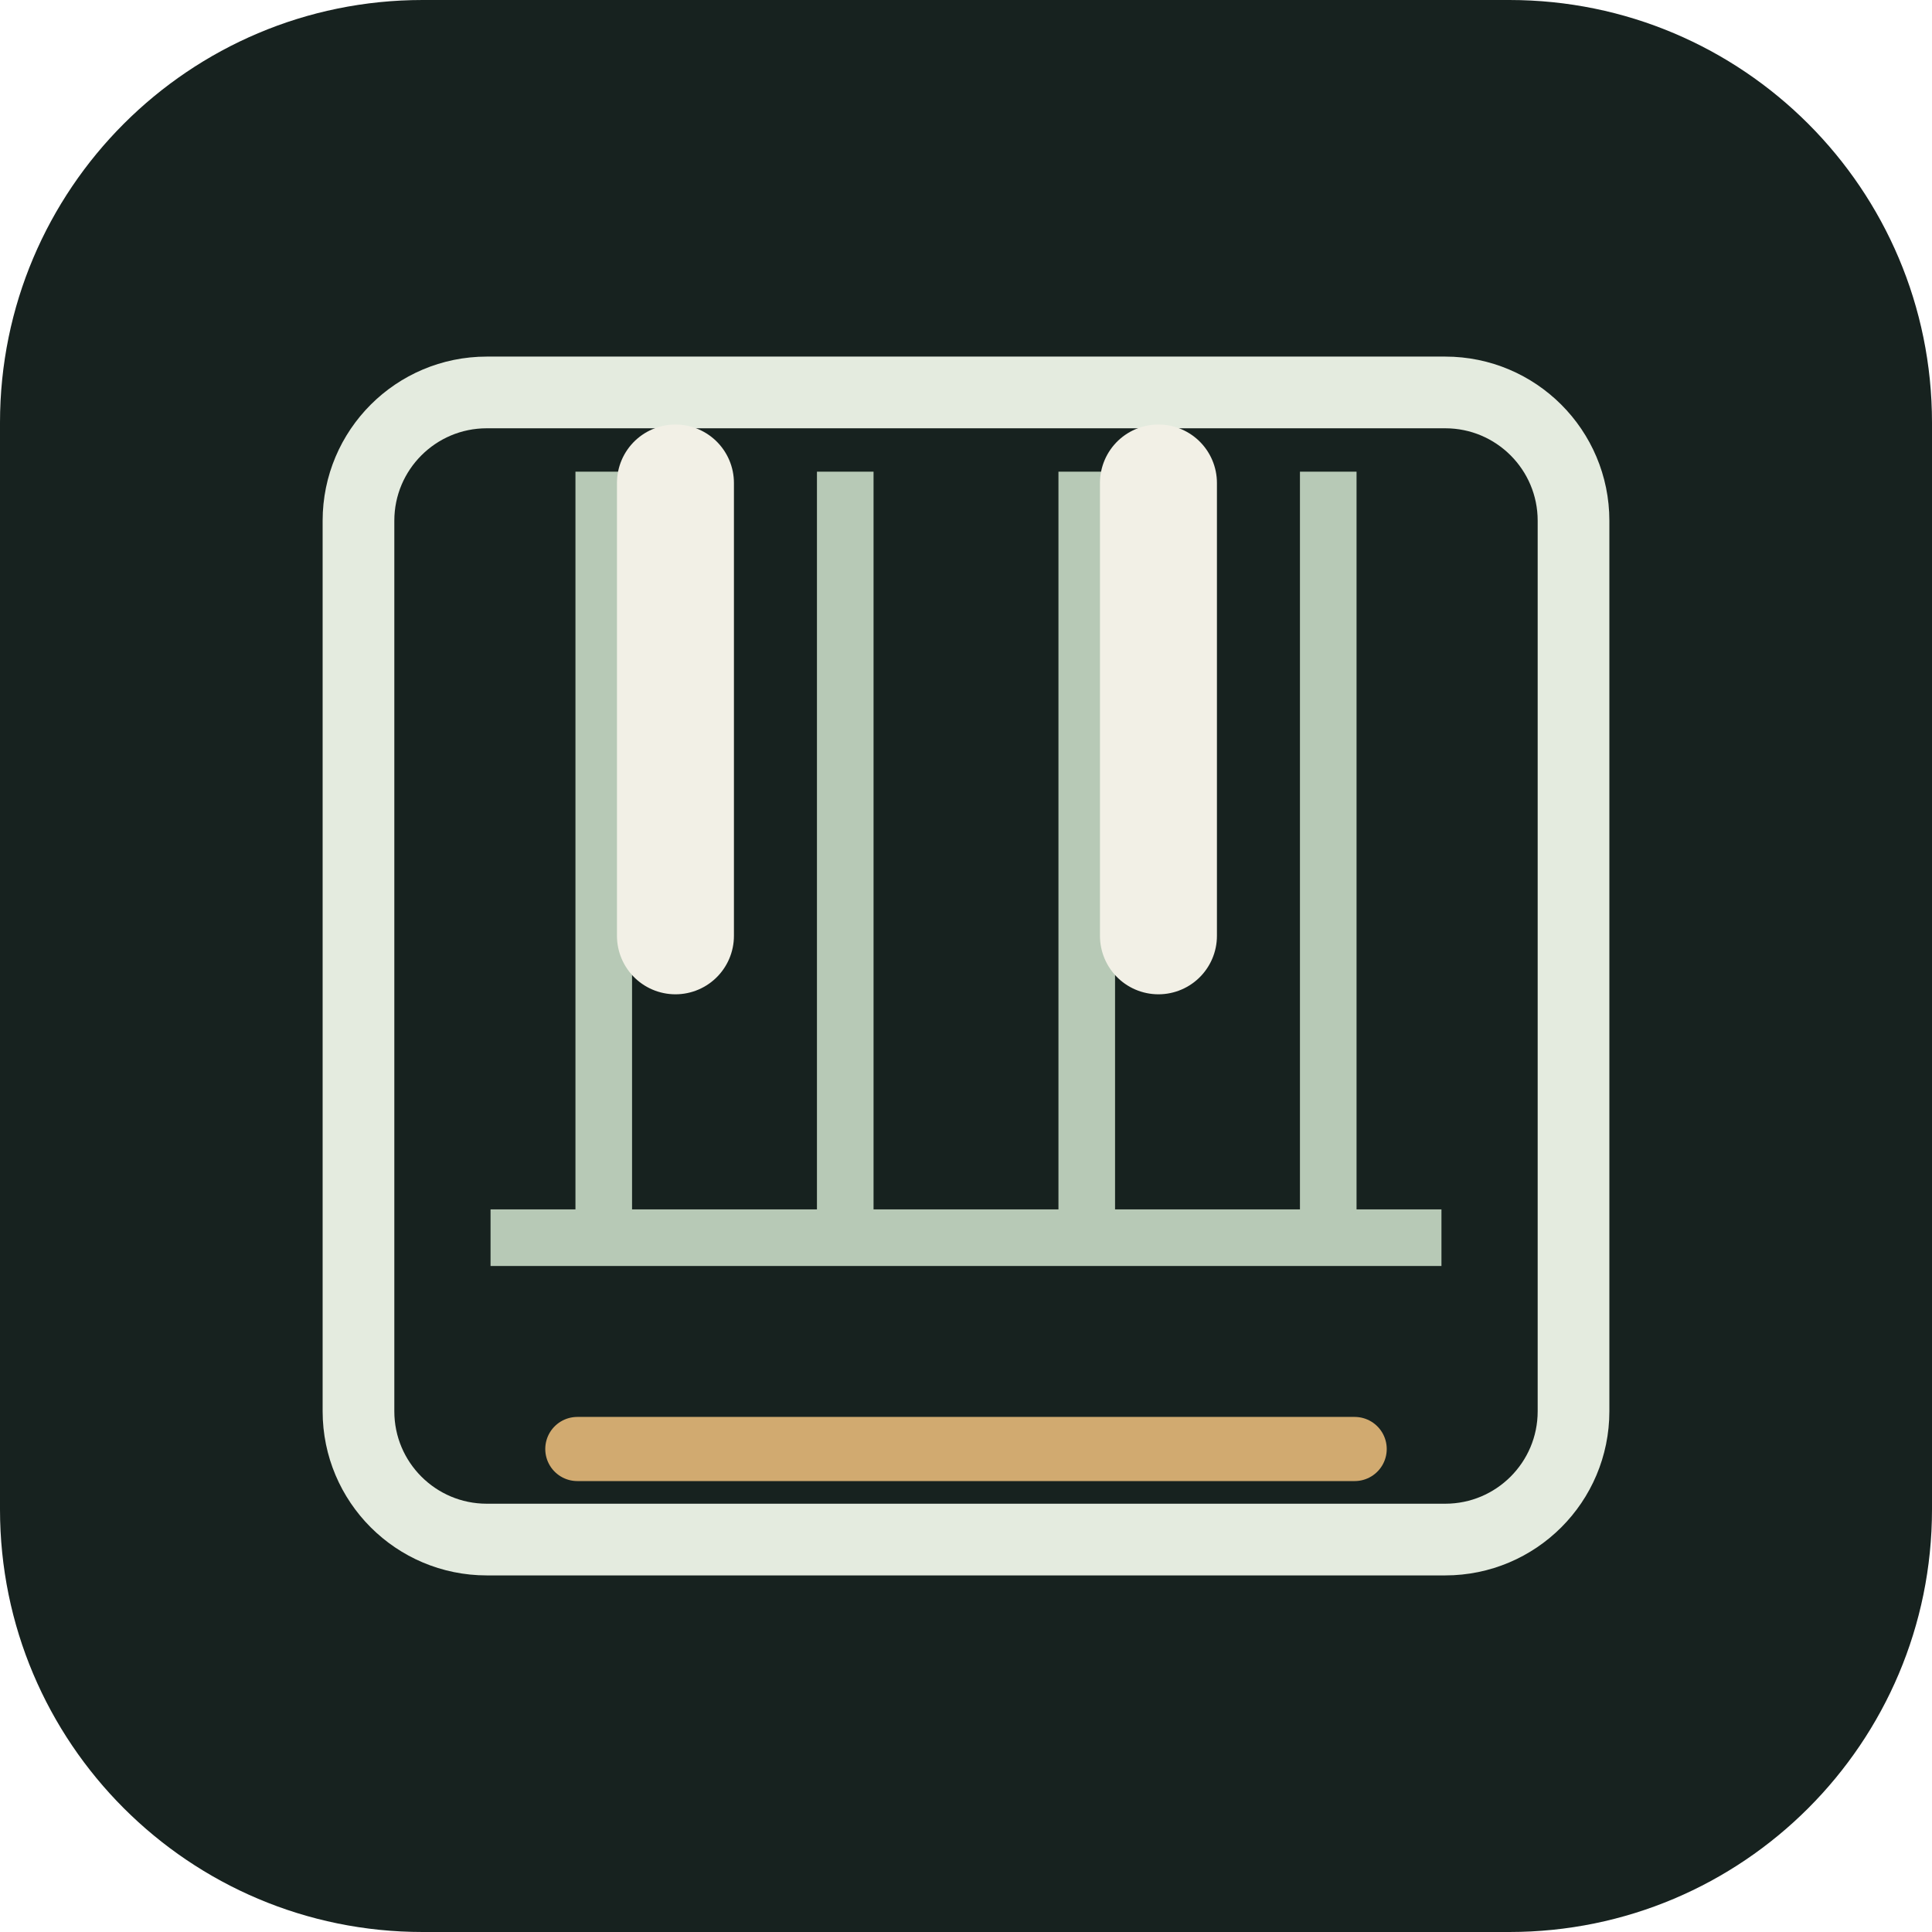
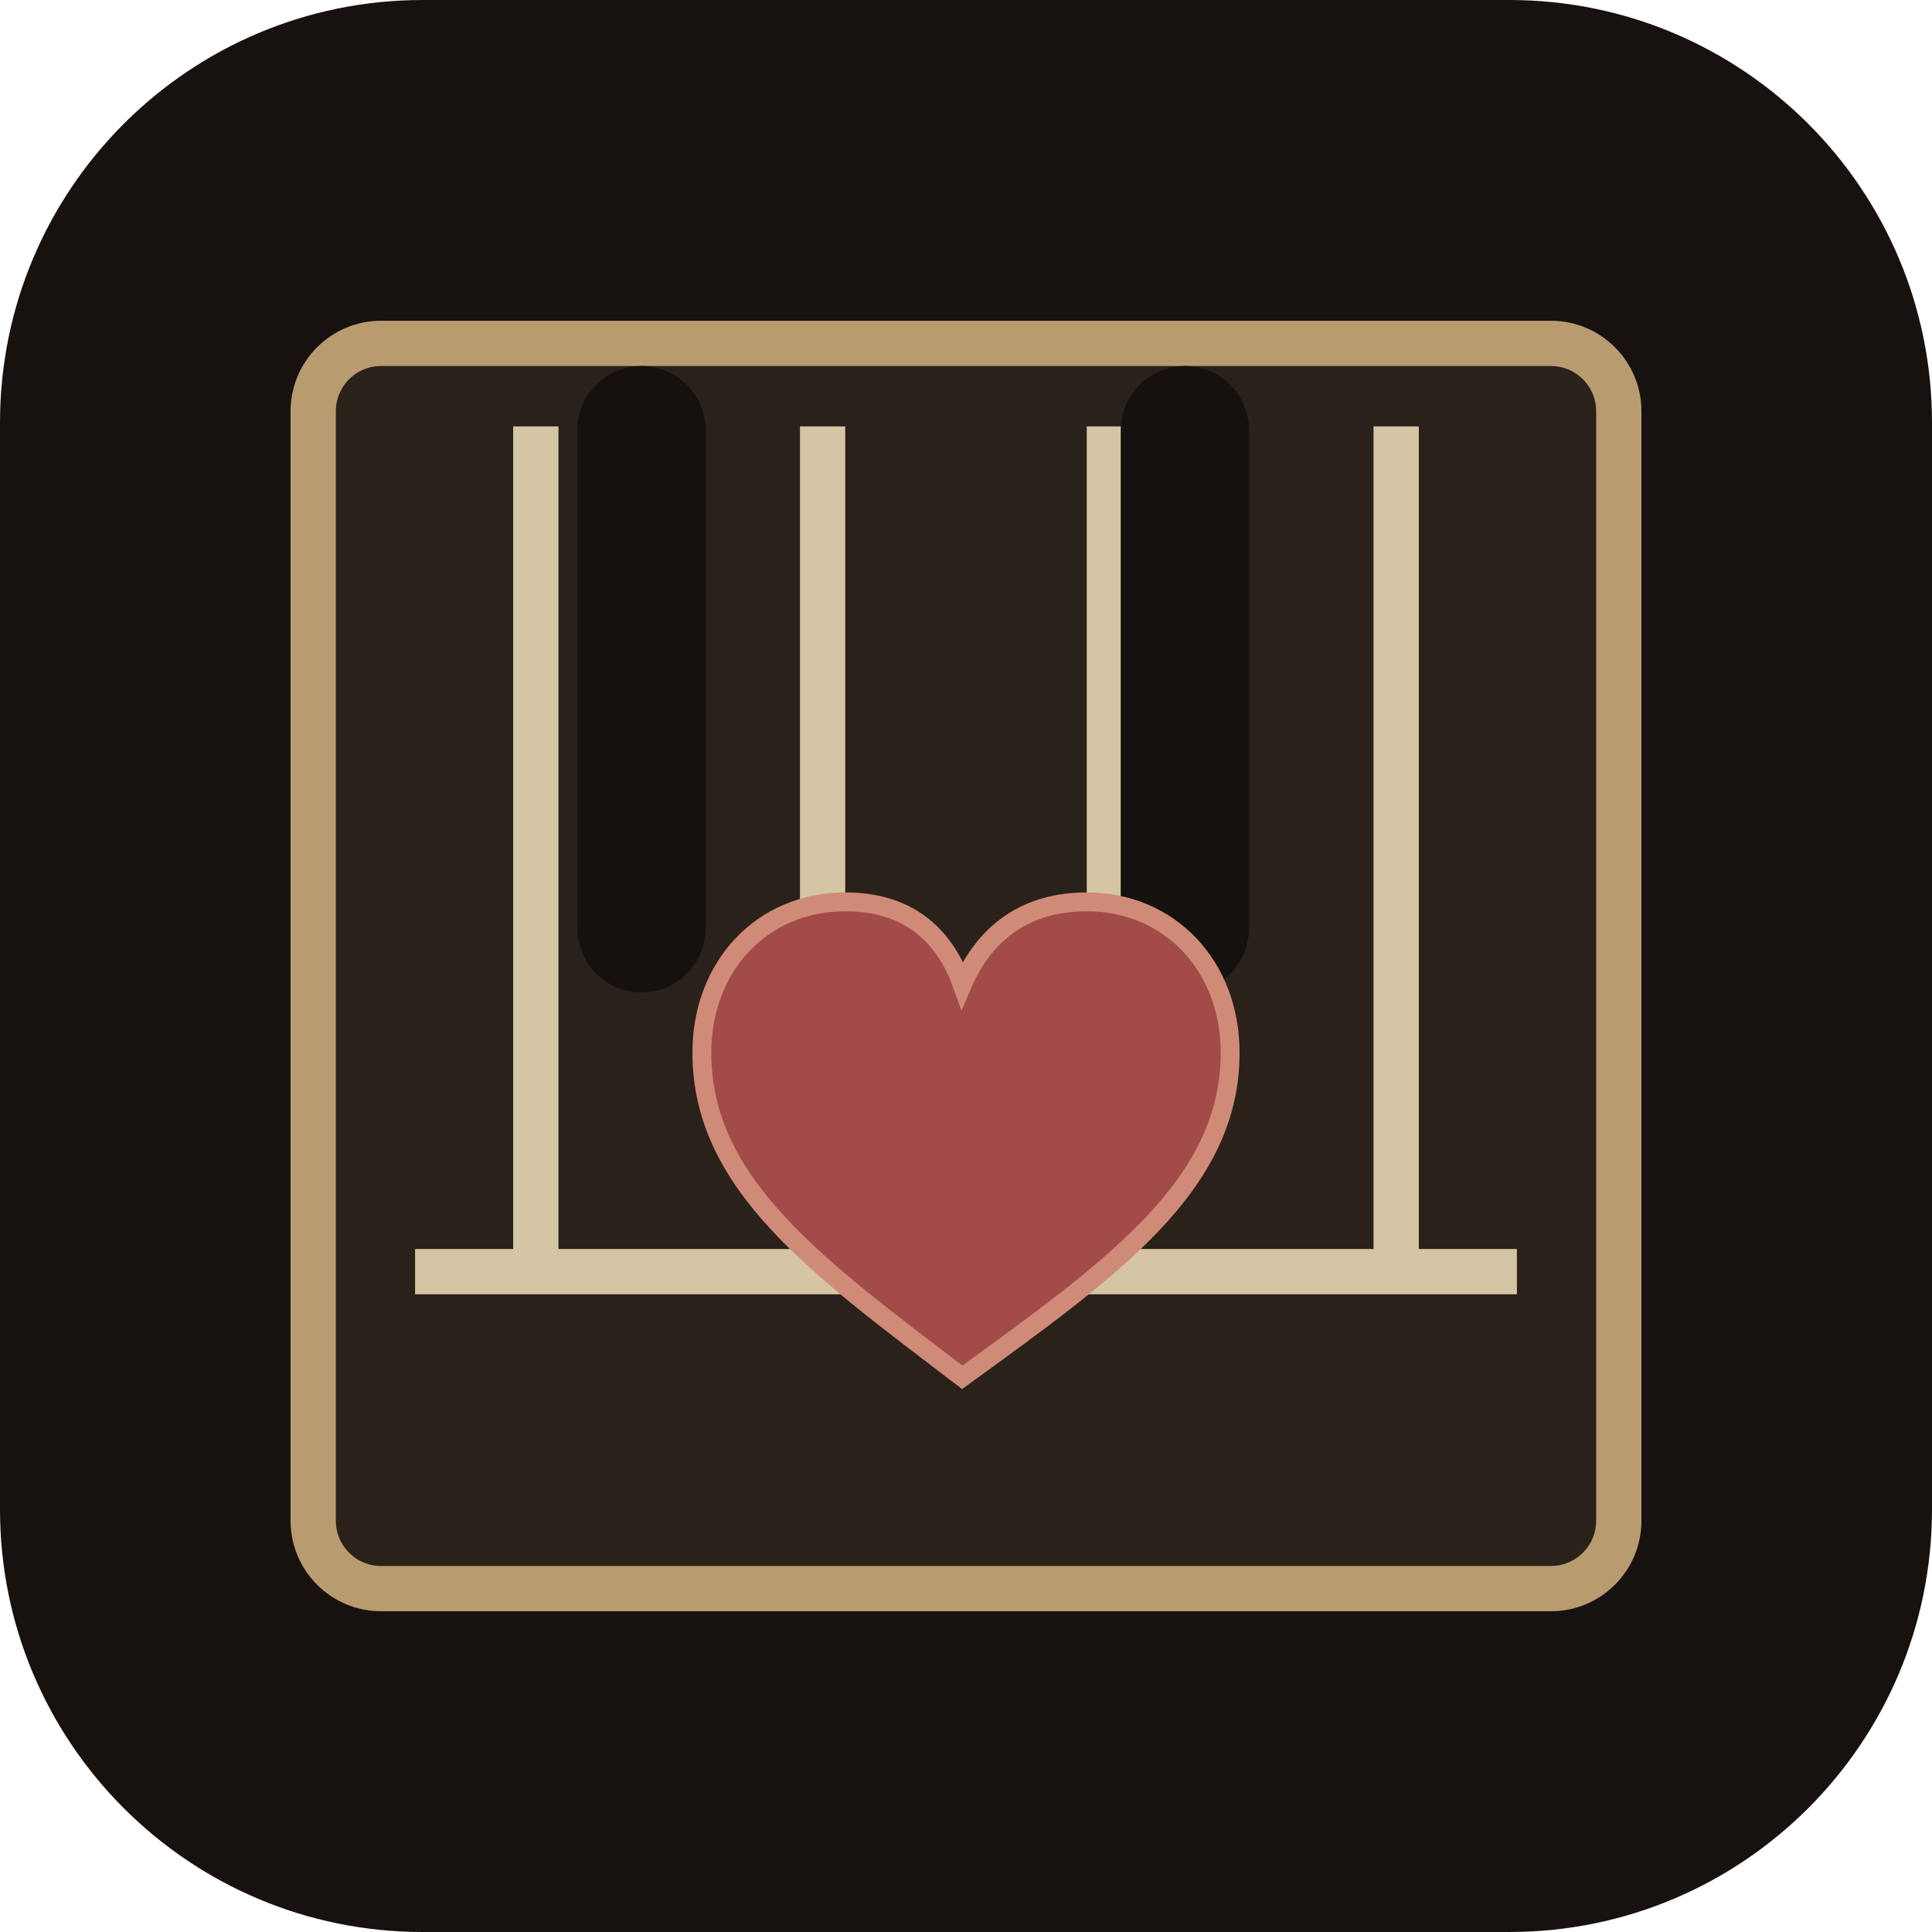
<svg xmlns="http://www.w3.org/2000/svg" viewBox="0 0 512 512">
-   <rect width="512" height="512" rx="112" fill="#17221f" />
-   <rect x="95" y="104" width="322" height="304" rx="34" fill="none" stroke="#e4ebdf" stroke-width="19" />
-   <path d="M160 125v204m64-204v204m64-204v204m64-204v204M130 328h252" fill="none" stroke="#b7c9b6" stroke-width="15" />
-   <path d="M179 128v120m128-120v120" stroke="#f2f0e6" stroke-width="31" stroke-linecap="round" />
-   <path d="M153 384h206" stroke="#d1aa70" stroke-width="17" stroke-linecap="round" />
+   <rect width="512" height="512" rx="112" fill="#17120f" />
+   <rect x="83" y="91" width="346" height="330" rx="18" fill="#2a211a" stroke="#b99b70" stroke-width="12" />
+   <path d="M142 113v224m76-224v224m76-224v224m76-224v224M110 337h292" fill="none" stroke="#d6c5a4" stroke-width="12" />
+   <path d="M170 114v132m144-132v132" fill="none" stroke="#15110f" stroke-width="34" stroke-linecap="round" />
+   <path d="M255 365c-38-29-69-51-69-86 0-23 16-40 38-40 16 0 26 8 31 22 6-14 17-22 33-22 22 0 38 17 38 40 0 35-31 57-71 86z" fill="#a34b48" stroke="#d08b78" stroke-width="5" />
</svg>
